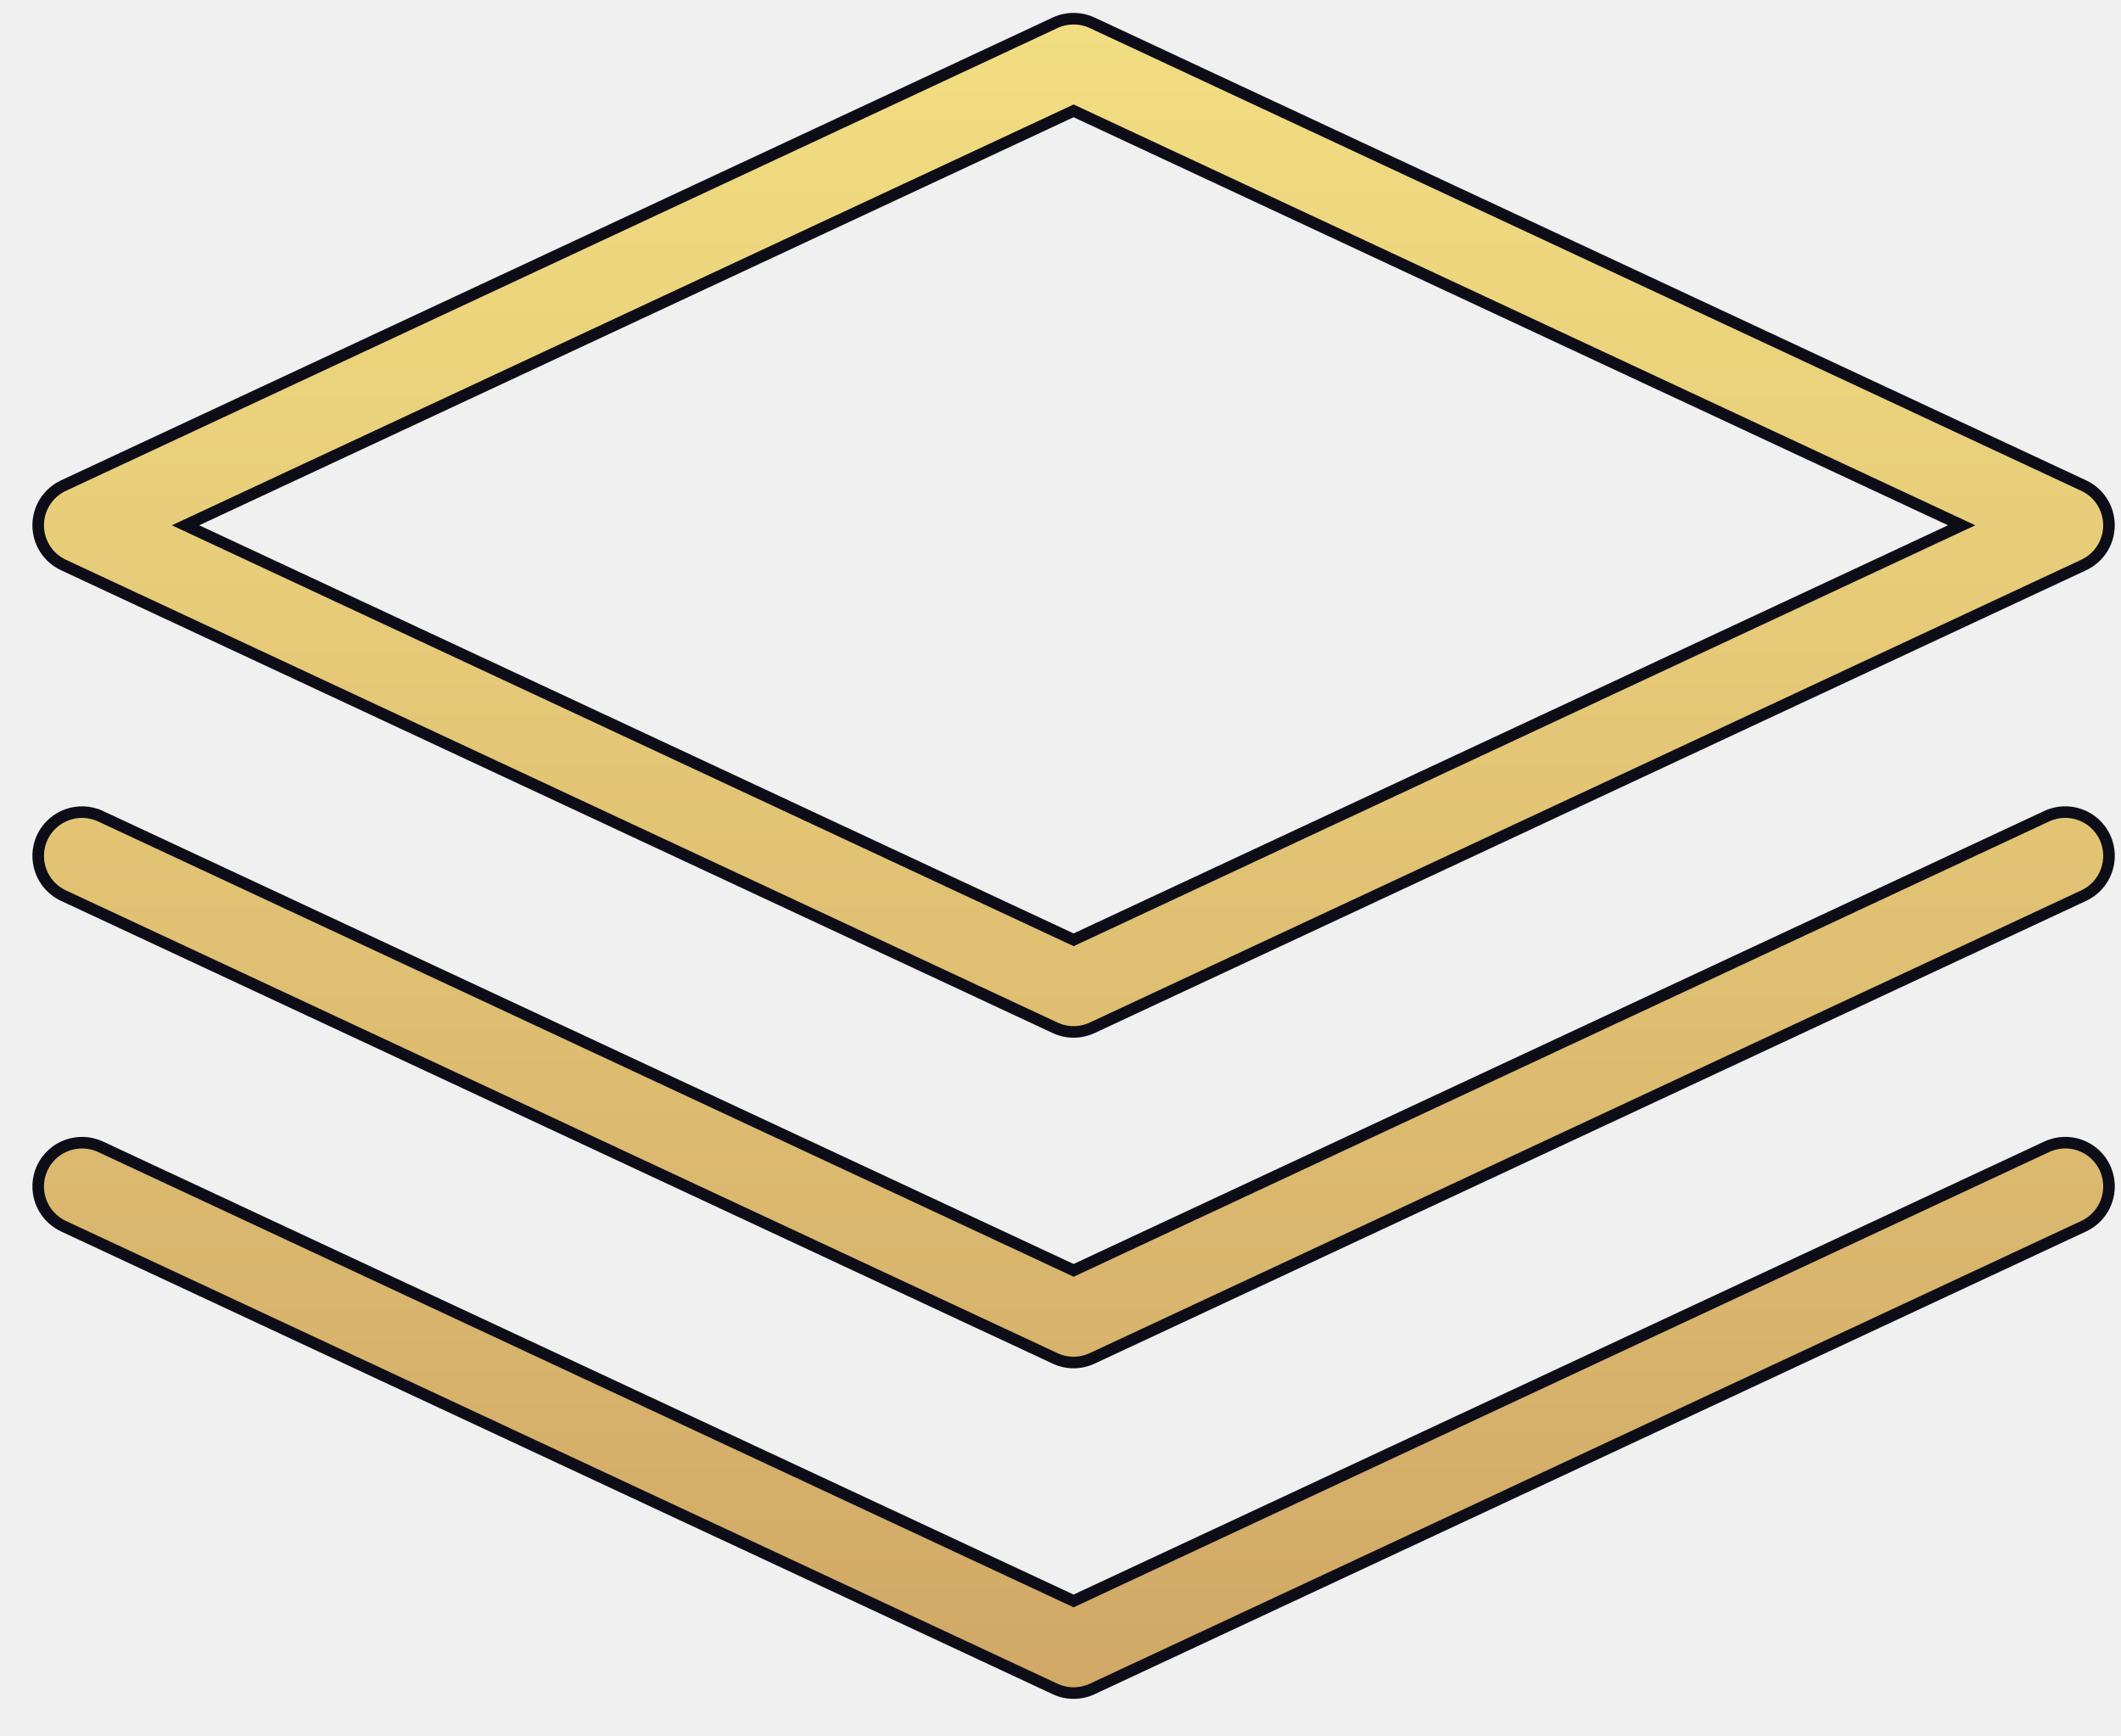
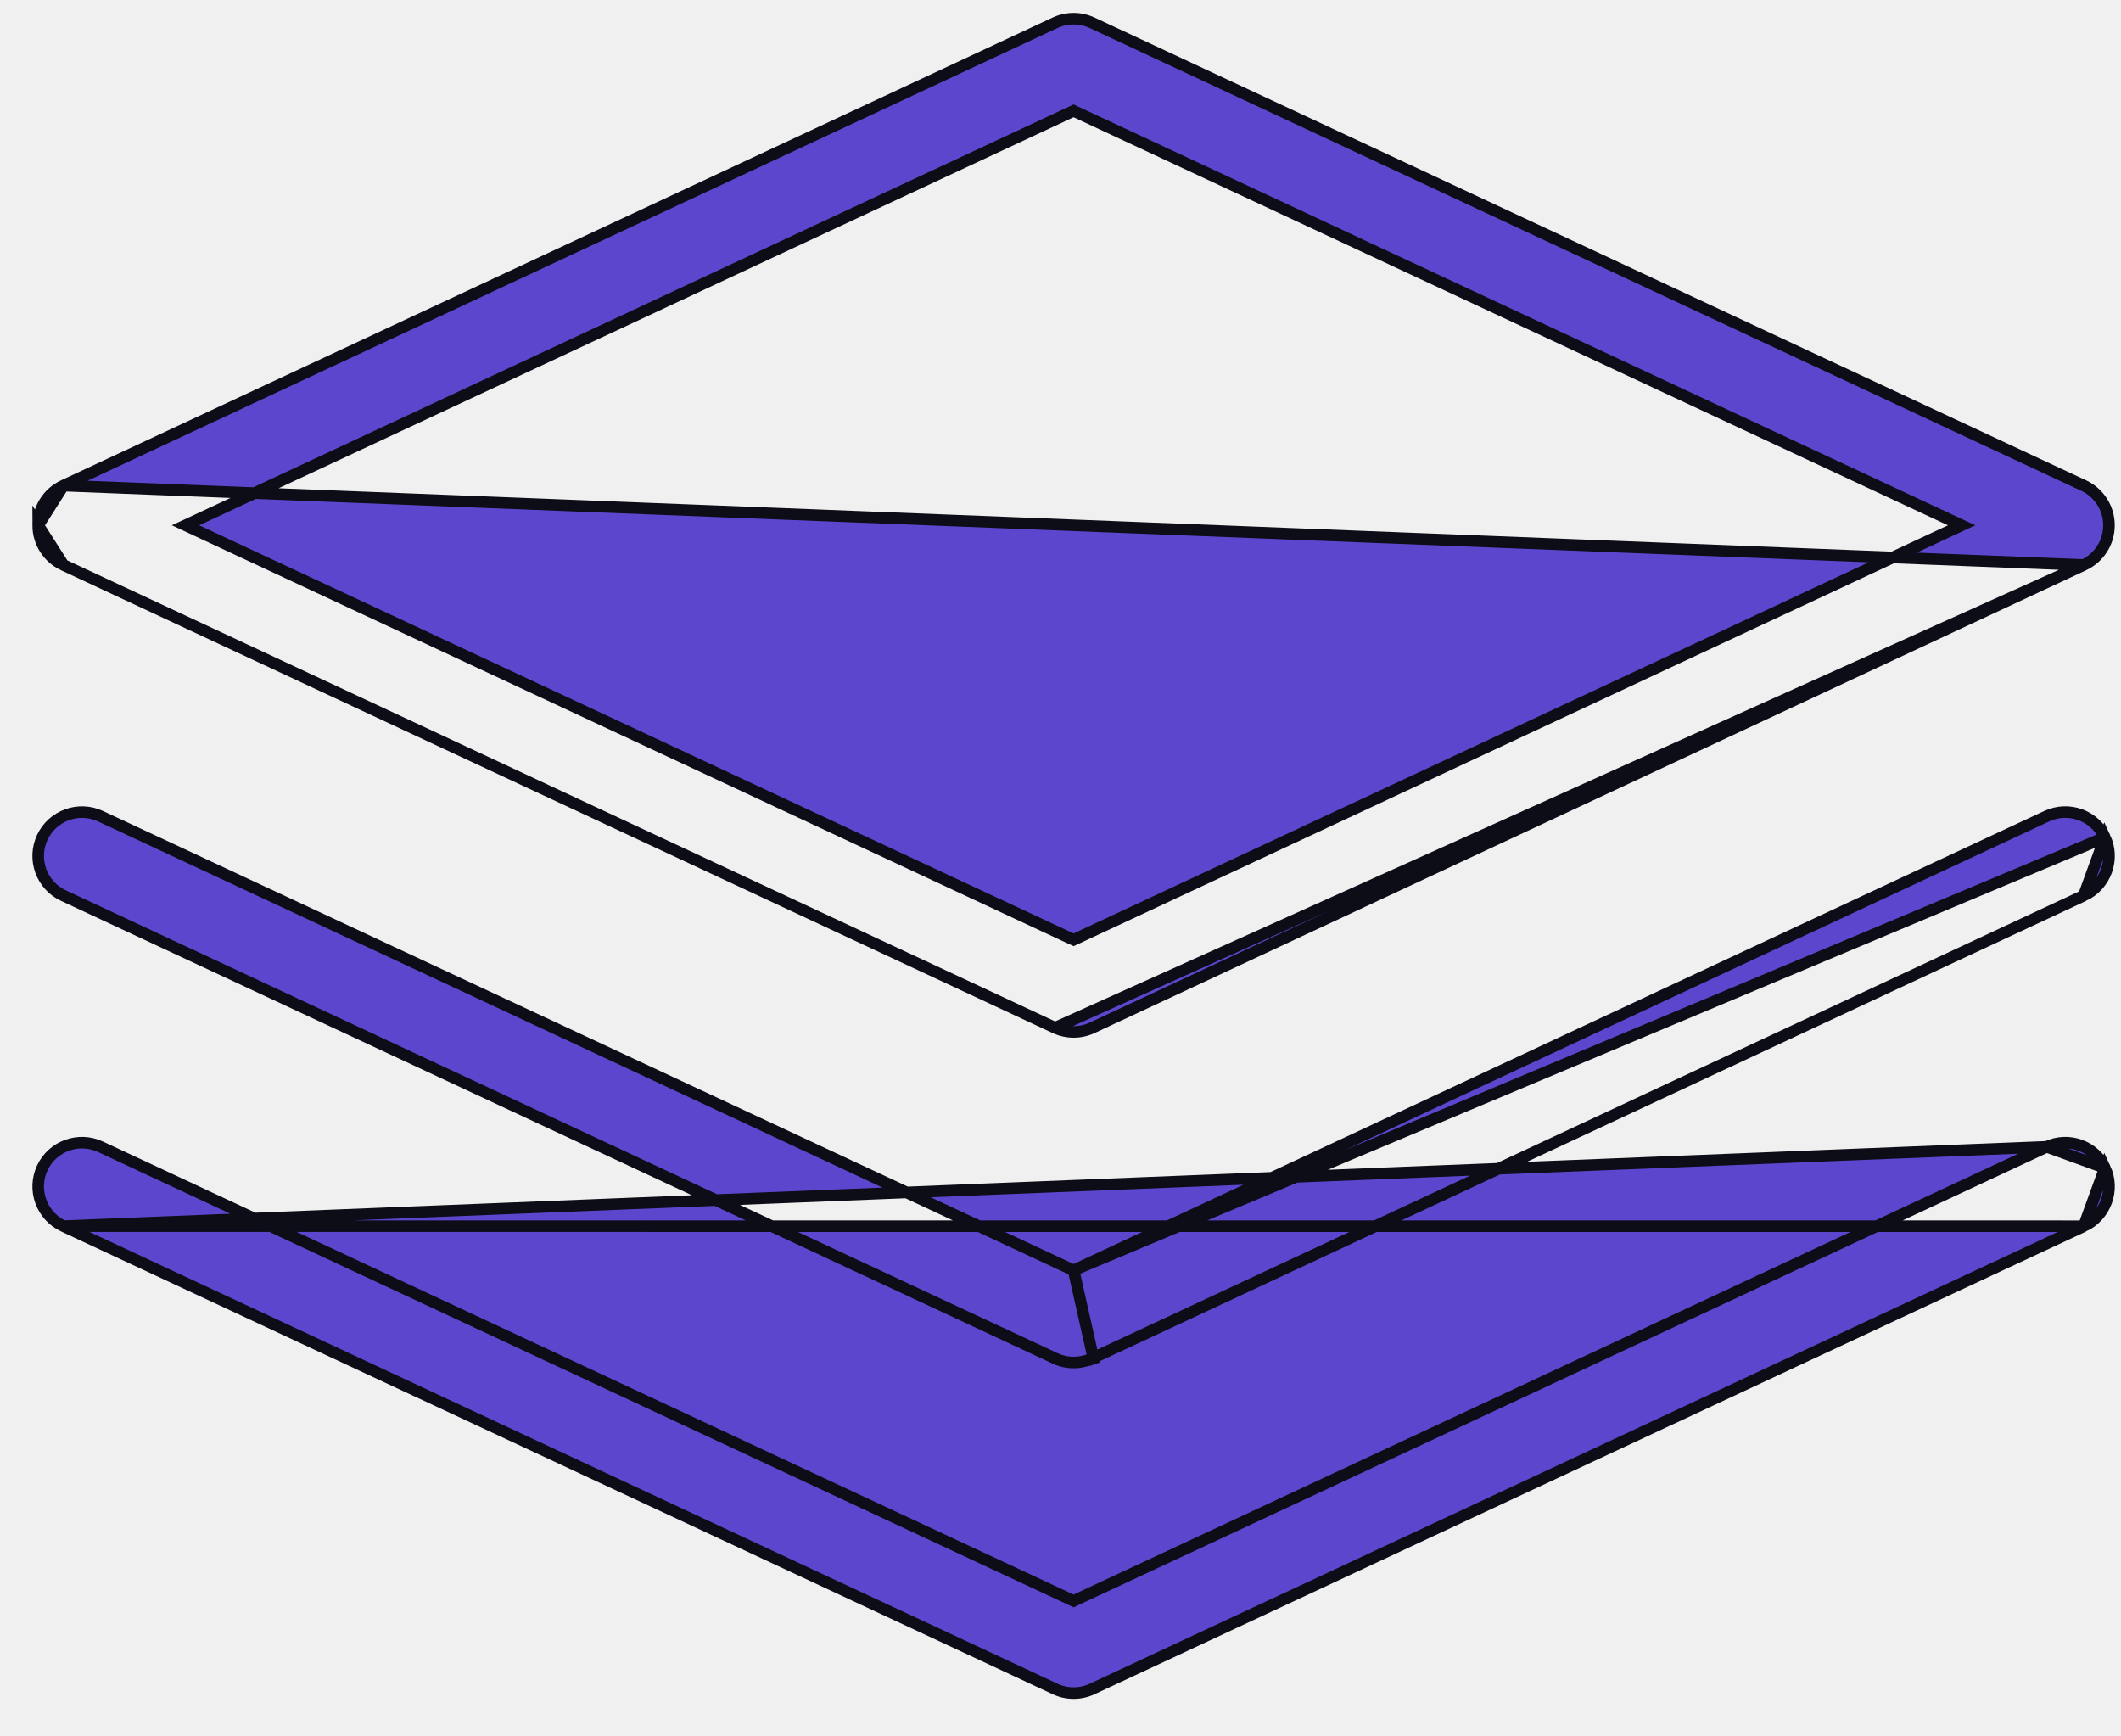
<svg xmlns="http://www.w3.org/2000/svg" width="55" height="45" viewBox="0 0 55 45" fill="none">
-   <g id="Vector">
-     <mask id="path-1-inside-1" fill="white">
-       <path d="M27.84 26.906C27.654 26.906 27.468 26.866 27.296 26.785L1.582 14.785C1.129 14.574 0.84 14.12 0.84 13.62C0.84 13.121 1.129 12.667 1.582 12.455L27.296 0.455C27.641 0.295 28.038 0.295 28.384 0.455L54.097 12.455C54.549 12.666 54.838 13.12 54.838 13.62C54.838 14.12 54.549 14.574 54.097 14.785L28.384 26.786C28.211 26.866 28.025 26.906 27.84 26.906ZM5.166 13.62L27.84 24.202L50.514 13.62L27.84 3.04L5.166 13.62ZM28.384 35.357L54.097 23.358C54.74 23.057 55.019 22.293 54.719 21.648C54.419 21.006 53.657 20.726 53.01 21.027L27.84 32.773L2.67 21.027C2.027 20.728 1.262 21.006 0.961 21.648C0.661 22.292 0.938 23.057 1.582 23.358L27.296 35.357C27.469 35.437 27.654 35.478 27.84 35.478C28.026 35.478 28.211 35.437 28.384 35.357ZM28.384 43.929L54.097 31.929C54.74 31.628 55.019 30.864 54.719 30.219C54.419 29.577 53.657 29.296 53.01 29.599L27.84 41.345L2.67 29.598C2.027 29.299 1.262 29.576 0.961 30.219C0.661 30.864 0.938 31.627 1.582 31.929L27.296 43.928C27.468 44.009 27.654 44.049 27.84 44.049C28.025 44.049 28.211 44.009 28.384 43.929Z" />
-     </mask>
-     <path d="M27.84 26.906C27.654 26.906 27.468 26.866 27.296 26.785L1.582 14.785C1.129 14.574 0.84 14.12 0.84 13.62C0.84 13.121 1.129 12.667 1.582 12.455L27.296 0.455C27.641 0.295 28.038 0.295 28.384 0.455L54.097 12.455C54.549 12.666 54.838 13.12 54.838 13.62C54.838 14.12 54.549 14.574 54.097 14.785L28.384 26.786C28.211 26.866 28.025 26.906 27.84 26.906ZM5.166 13.62L27.84 24.202L50.514 13.62L27.84 3.04L5.166 13.62ZM28.384 35.357L54.097 23.358C54.74 23.057 55.019 22.293 54.719 21.648C54.419 21.006 53.657 20.726 53.01 21.027L27.84 32.773L2.67 21.027C2.027 20.728 1.262 21.006 0.961 21.648C0.661 22.292 0.938 23.057 1.582 23.358L27.296 35.357C27.469 35.437 27.654 35.478 27.84 35.478C28.026 35.478 28.211 35.437 28.384 35.357ZM28.384 43.929L54.097 31.929C54.74 31.628 55.019 30.864 54.719 30.219C54.419 29.577 53.657 29.296 53.01 29.599L27.84 41.345L2.67 29.598C2.027 29.299 1.262 29.576 0.961 30.219C0.661 30.864 0.938 31.627 1.582 31.929L27.296 43.928C27.468 44.009 27.654 44.049 27.84 44.049C28.025 44.049 28.211 44.009 28.384 43.929Z" fill="url(#trading_pairs_1)" stroke="#0D0D18" stroke-width="0.6" mask="url(#path-1-inside-1)" />
-   </g>
-   <defs>
-     <linearGradient id="trading_pairs_1" x1="27.84" y1="0.335" x2="27.84" y2="44.049" gradientUnits="userSpaceOnUse">
-       <stop stop-color="#F2DE82" />
-       <stop offset="1" stop-color="#D1A866" />
-     </linearGradient>
-   </defs>
+   <path d="M27.84 32.938L27.776 32.909L2.606 21.163C2.038 20.899 1.363 21.144 1.097 21.712C0.831 22.281 1.077 22.957 1.646 23.222L1.646 23.222L27.36 35.221C27.36 35.221 27.36 35.221 27.36 35.221C27.512 35.292 27.676 35.328 27.84 35.328C28.004 35.328 28.168 35.292 28.32 35.221L28.32 35.221M27.84 32.938L28.384 35.357L28.32 35.221M27.84 32.938L27.903 32.909M27.84 32.938L27.903 32.909M28.32 35.221L54.034 23.222L28.32 35.221ZM27.903 32.909L53.074 21.163C53.074 21.163 53.074 21.163 53.074 21.163C53.645 20.897 54.318 21.144 54.583 21.712M27.903 32.909L54.583 21.712M53.074 29.735L53.074 29.735L27.903 41.48L27.84 41.51L27.776 41.48L2.606 29.734C2.038 29.47 1.363 29.715 1.097 30.282C0.832 30.852 1.077 31.526 1.646 31.793L53.074 29.735ZM53.074 29.735C53.645 29.468 54.318 29.715 54.583 30.283M53.074 29.735L54.583 30.283M27.359 26.649C27.512 26.72 27.676 26.756 27.84 26.756C28.004 26.756 28.168 26.721 28.32 26.65L54.034 14.649L27.359 26.649ZM27.359 26.649C27.359 26.649 27.359 26.649 27.359 26.649M27.359 26.649L27.359 26.649M27.359 26.649L1.645 14.649L27.359 26.649ZM0.99 13.62C0.99 14.062 1.245 14.462 1.645 14.649L0.99 13.62ZM0.99 13.62C0.99 13.179 1.245 12.778 1.645 12.591M0.99 13.62L1.645 12.591M1.645 12.591C1.645 12.591 1.645 12.591 1.645 12.591M1.645 12.591L1.645 12.591M1.645 12.591L27.359 0.591C27.664 0.449 28.015 0.449 28.32 0.591L54.034 12.591C54.432 12.778 54.688 13.178 54.688 13.62C54.688 14.062 54.433 14.462 54.034 14.649L1.645 12.591ZM54.583 21.712C54.848 22.281 54.602 22.956 54.034 23.222L54.583 21.712ZM54.583 30.283C54.848 30.852 54.602 31.527 54.034 31.794L54.583 30.283ZM5.102 13.485L4.811 13.62L5.102 13.756L27.776 24.338L27.84 24.367L27.903 24.338L50.577 13.756L50.868 13.62L50.577 13.485L27.903 2.904L27.84 2.874L27.776 2.904L5.102 13.485ZM27.36 43.792L1.646 31.793L54.034 31.794L28.32 43.793C28.32 43.793 28.32 43.793 28.32 43.793C28.168 43.864 28.004 43.899 27.84 43.899C27.675 43.899 27.511 43.864 27.36 43.792L27.36 43.792Z" fill="#5D46CE" stroke="#0D0D18" stroke-width="0.3" />
</svg>
